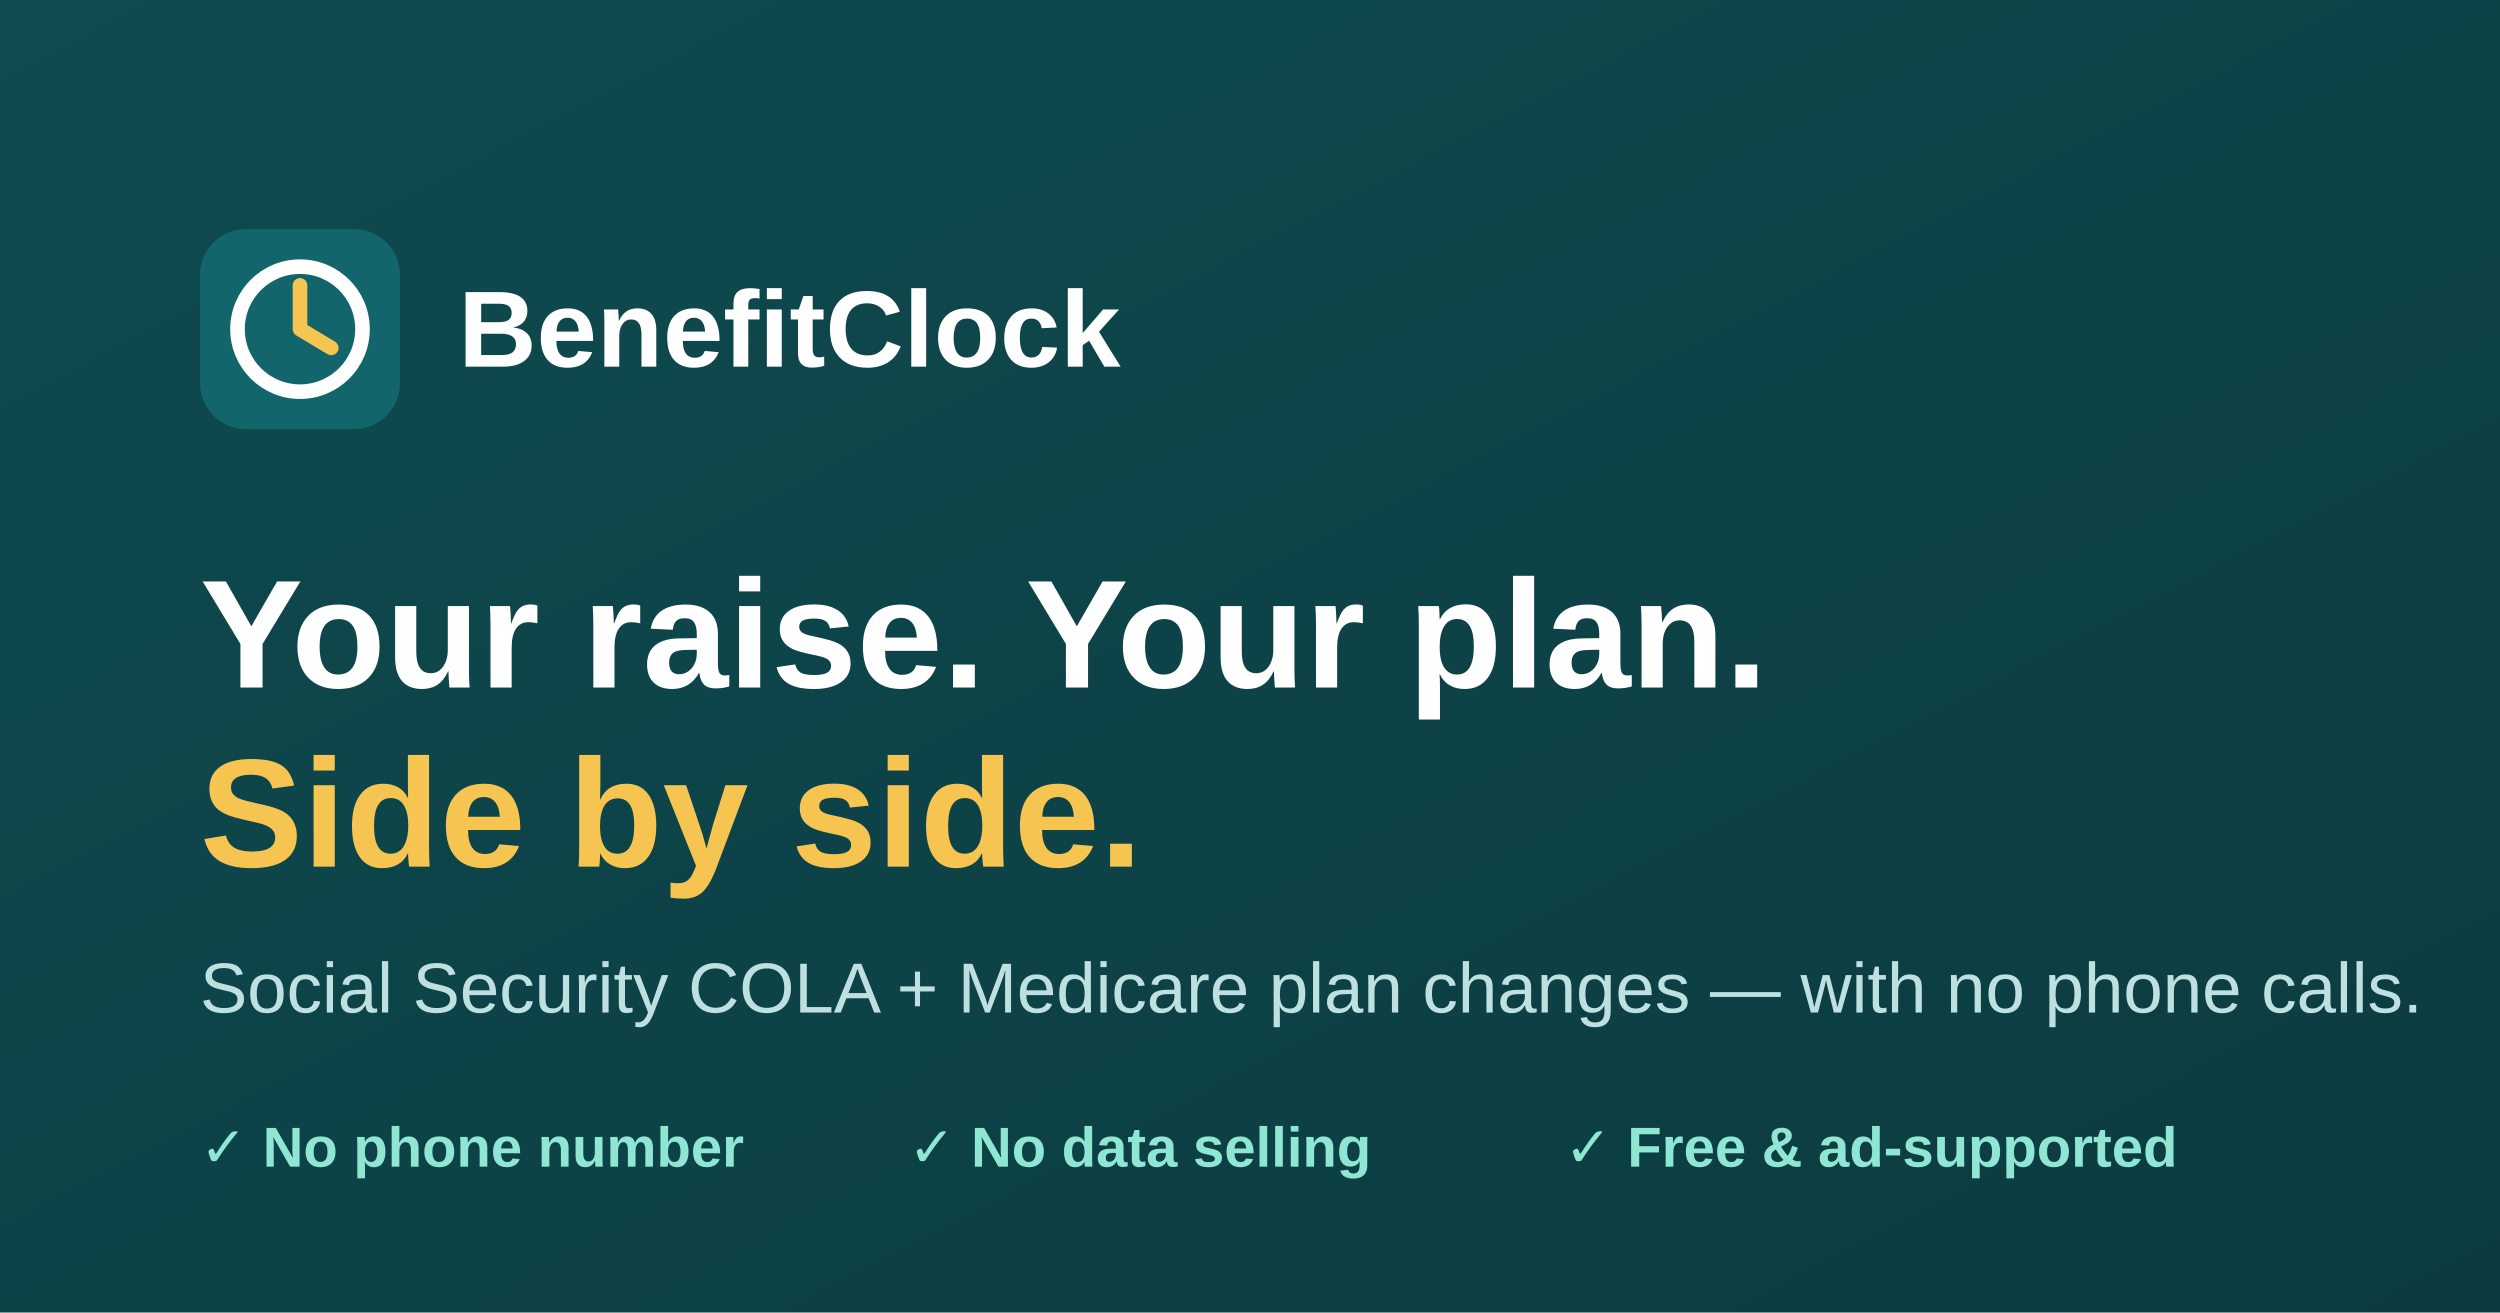
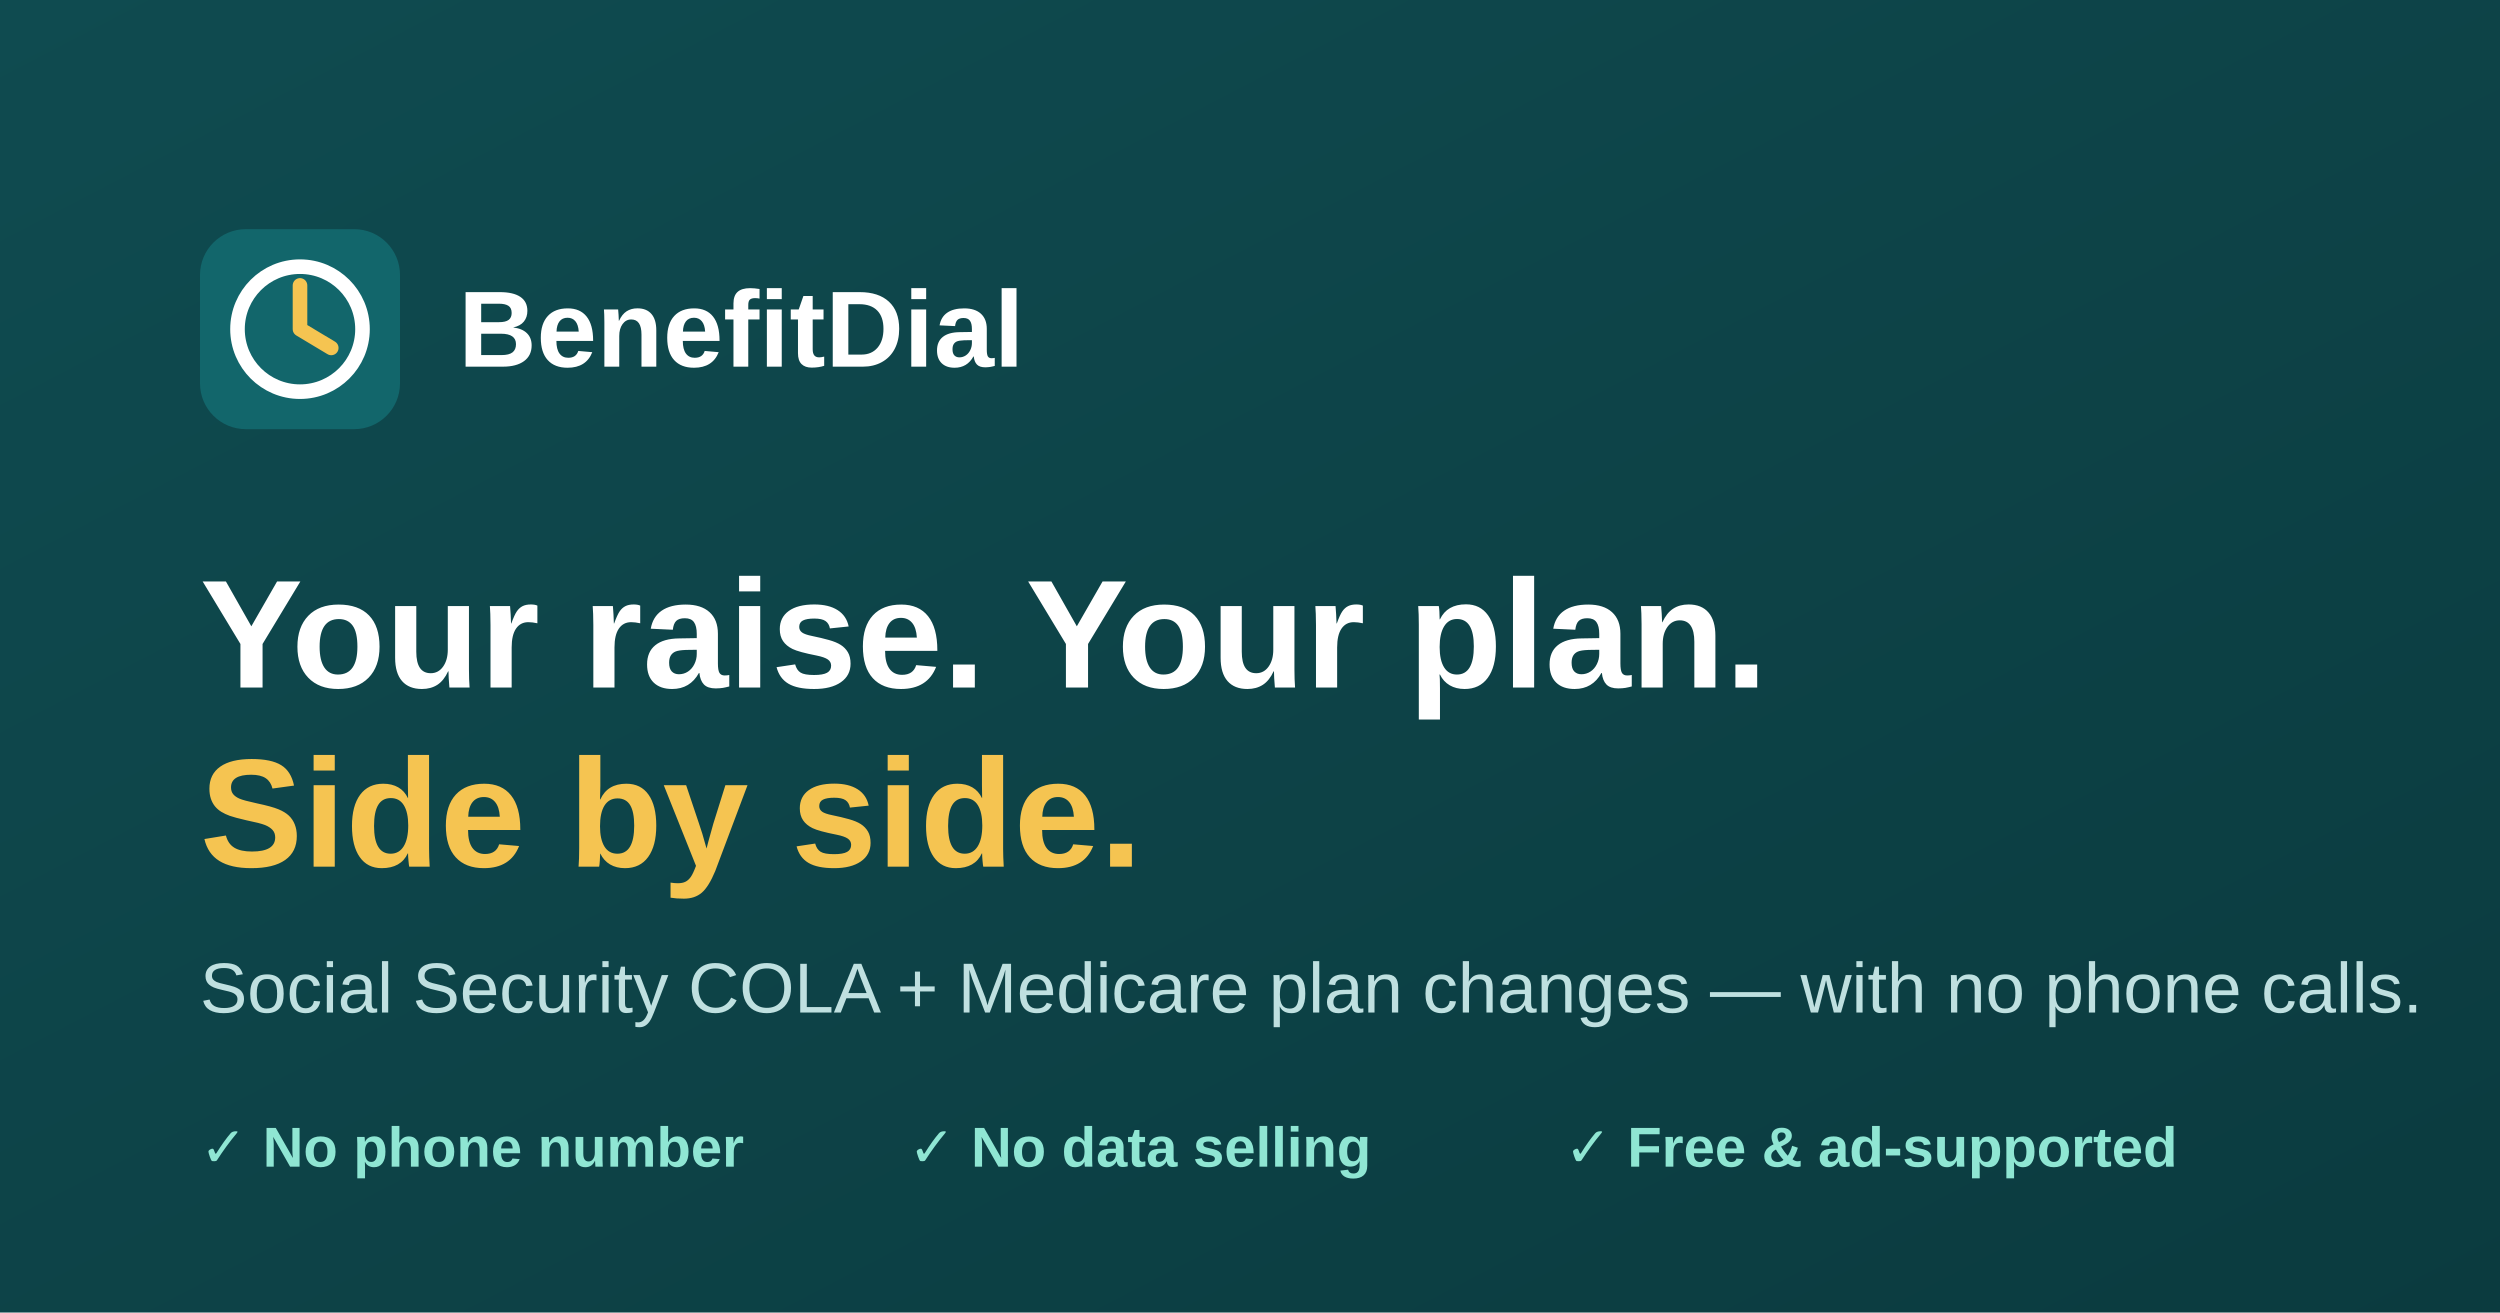
- <svg xmlns="http://www.w3.org/2000/svg" width="1200" height="630" viewBox="0 0 1200 630" role="img" aria-label="BenefitClock — your Social Security raise and your Medicare plan, side by side">
+ <svg xmlns="http://www.w3.org/2000/svg" width="1200" height="630" viewBox="0 0 1200 630" role="img" aria-label="BenefitDial — your Social Security raise and your Medicare plan, side by side">
  <defs>
    <linearGradient id="bg" x1="0" y1="0" x2="1" y2="1">
      <stop offset="0" stop-color="#0f4b50" />
      <stop offset="1" stop-color="#0b3b3f" />
    </linearGradient>
  </defs>
  <rect width="1200" height="630" fill="url(#bg)" />
  <g transform="translate(96,110)">
    <g>
      <rect width="96" height="96" rx="22" fill="#12666b" />
      <circle cx="48" cy="48" r="30" fill="none" stroke="#ffffff" stroke-width="7" />
      <path d="M48 27 V48 L63 57" fill="none" stroke="#f5c451" stroke-width="7" stroke-linecap="round" stroke-linejoin="round" />
    </g>
-     <text x="124" y="66" font-family="Segoe UI, Arial, sans-serif" font-size="52" font-weight="800" fill="#ffffff">BenefitClock</text>
+     <text x="124" y="66" font-family="Segoe UI, Arial, sans-serif" font-size="52" font-weight="800" fill="#ffffff">BenefitDial</text>
  </g>
  <text x="96" y="330" font-family="Segoe UI, Arial, sans-serif" font-size="74" font-weight="800" fill="#ffffff">Your raise. Your plan.</text>
  <text x="96" y="416" font-family="Segoe UI, Arial, sans-serif" font-size="74" font-weight="800" fill="#f5c451">Side by side.</text>
  <text x="96" y="486" font-family="Segoe UI, Arial, sans-serif" font-size="34" font-weight="500" fill="#bfe0e0">Social Security COLA + Medicare plan changes — with no phone calls.</text>
  <g transform="translate(96,536)" font-family="Segoe UI, Arial, sans-serif" font-size="27" font-weight="700" fill="#8fe6d3">
    <text x="0" y="24">✓ No phone number</text>
    <text x="340" y="24">✓ No data selling</text>
    <text x="655" y="24">✓ Free &amp; ad-supported</text>
  </g>
</svg>
